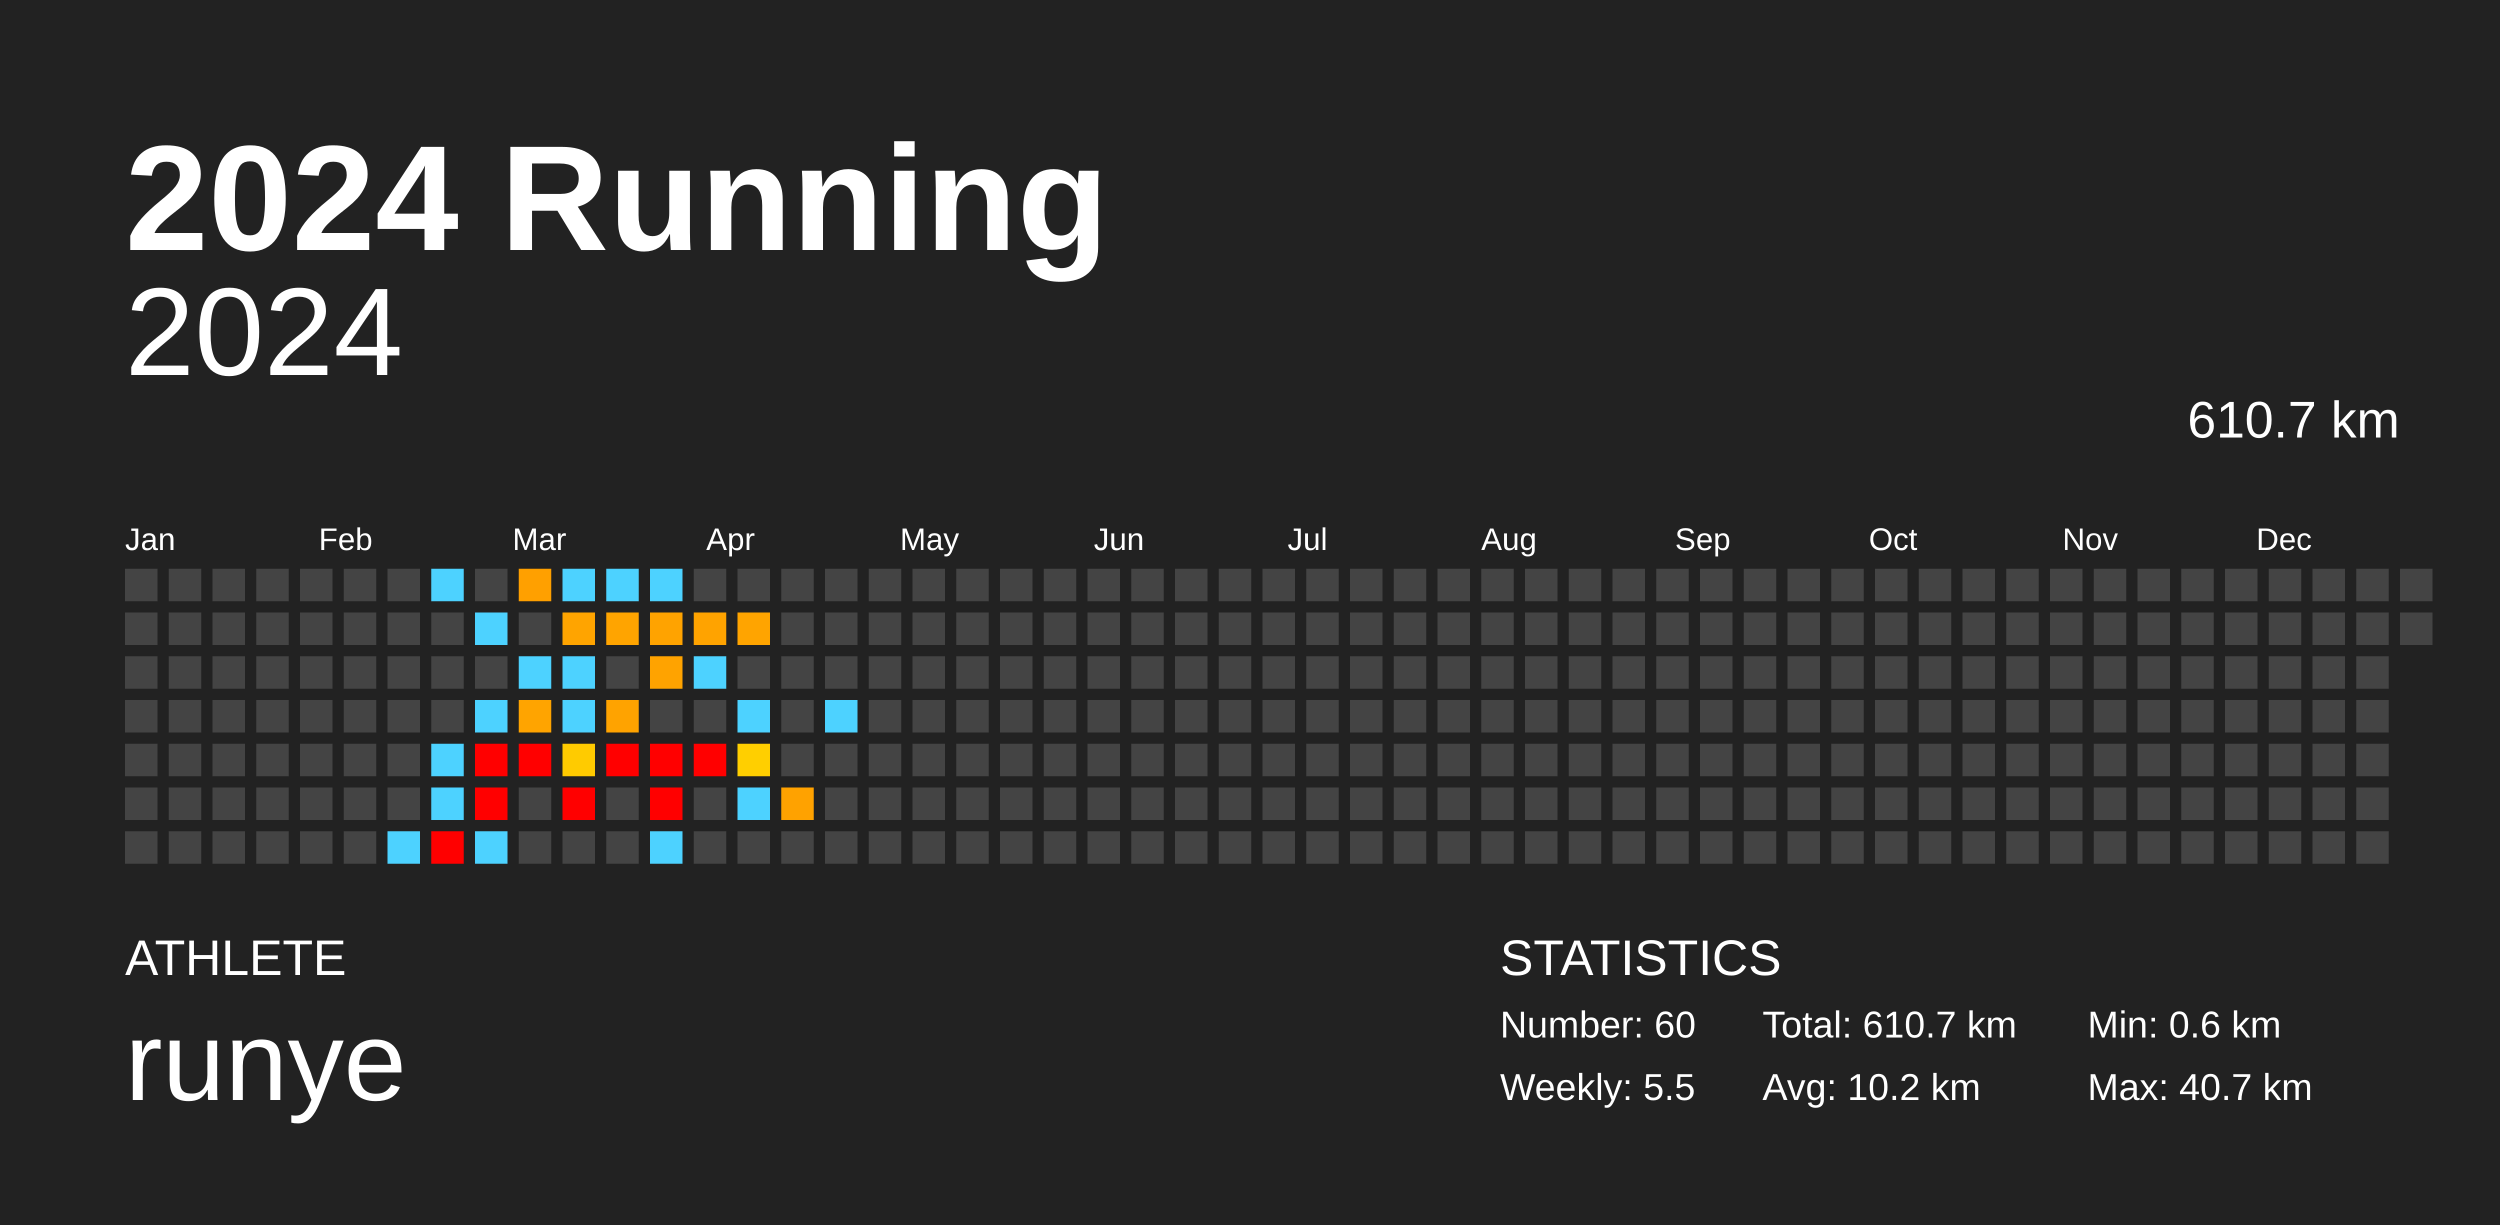
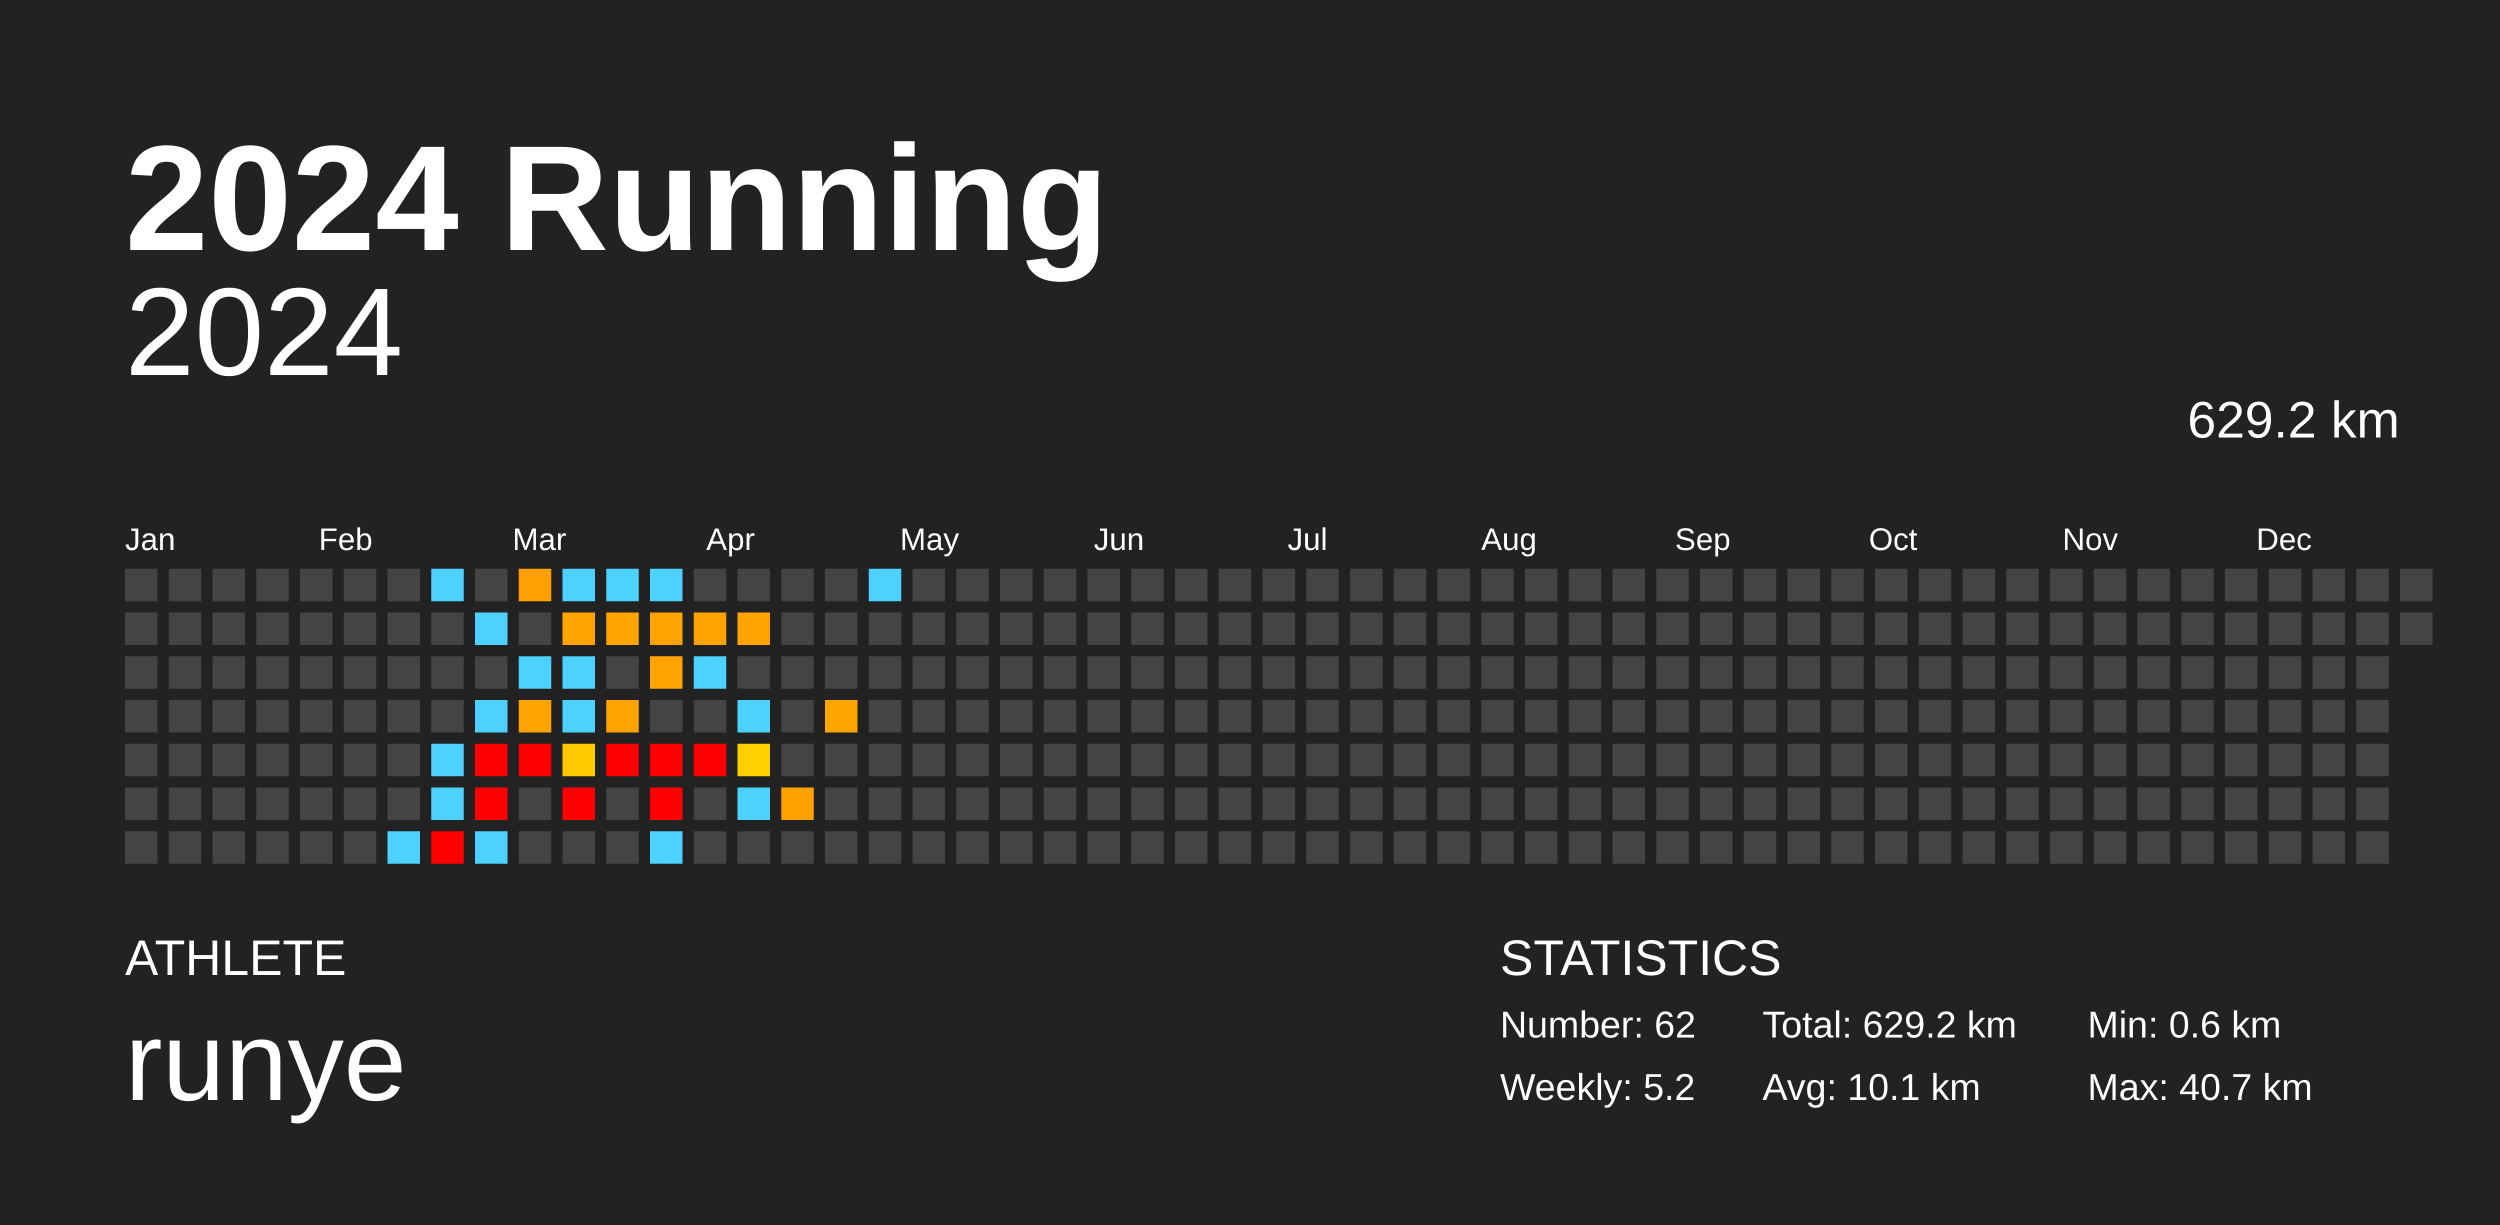
<svg xmlns="http://www.w3.org/2000/svg" baseProfile="full" height="98mm" version="1.1" viewBox="0,0,200,98" width="200mm">
  <defs />
  <rect fill="#222222" height="98" width="200" x="0" y="0" />
  <text fill="#FFFFFF" style="font-size:12px; font-family:Arial; font-weight:bold;" x="10" y="20">2024 Running</text>
  <text fill="#FFFFFF" style="font-size:4px; font-family:Arial" x="10" y="78">ATHLETE</text>
  <text fill="#FFFFFF" style="font-size:9px; font-family:Arial" x="10" y="88">runye</text>
  <text fill="#FFFFFF" style="font-size:4px; font-family:Arial" x="120" y="78">STATISTICS</text>
-   <text fill="#FFFFFF" style="font-size:3px; font-family:Arial" x="120" y="83">Number: 60</text>
-   <text fill="#FFFFFF" style="font-size:3px; font-family:Arial" x="120" y="88">Weekly: 5.5</text>
-   <text fill="#FFFFFF" style="font-size:3px; font-family:Arial" x="141" y="83">Total: 610.7 km</text>
-   <text fill="#FFFFFF" style="font-size:3px; font-family:Arial" x="141" y="88">Avg: 10.2 km</text>
+   <text fill="#FFFFFF" style="font-size:3px; font-family:Arial" x="120" y="83">Number: 62</text>
+   <text fill="#FFFFFF" style="font-size:3px; font-family:Arial" x="120" y="88">Weekly: 5.2</text>
+   <text fill="#FFFFFF" style="font-size:3px; font-family:Arial" x="141" y="83">Total: 629.2 km</text>
+   <text fill="#FFFFFF" style="font-size:3px; font-family:Arial" x="141" y="88">Avg: 10.1 km</text>
  <text fill="#FFFFFF" style="font-size:3px; font-family:Arial" x="167" y="83">Min: 0.6 km</text>
  <text fill="#FFFFFF" style="font-size:3px; font-family:Arial" x="167" y="88">Max: 40.7 km</text>
  <text alignment-baseline="hanging" fill="#FFFFFF" style="font-size:10.0px; font-family:Arial;" x="10" y="30">2024</text>
-   <text alignment-baseline="hanging" fill="#FFFFFF" style="font-size:4.125px; font-family:Arial;" x="175" y="35">610.7 km</text>
+   <text alignment-baseline="hanging" fill="#FFFFFF" style="font-size:4.125px; font-family:Arial;" x="175" y="35">629.2 km</text>
  <text fill="#FFFFFF" style="font-size:2.5px; font-family:Arial" x="10.0" y="44">Jan</text>
  <text fill="#FFFFFF" style="font-size:2.5px; font-family:Arial" x="25.5" y="44">Feb</text>
  <text fill="#FFFFFF" style="font-size:2.5px; font-family:Arial" x="41.0" y="44">Mar</text>
  <text fill="#FFFFFF" style="font-size:2.5px; font-family:Arial" x="56.5" y="44">Apr</text>
  <text fill="#FFFFFF" style="font-size:2.5px; font-family:Arial" x="72.0" y="44">May</text>
  <text fill="#FFFFFF" style="font-size:2.5px; font-family:Arial" x="87.5" y="44">Jun</text>
  <text fill="#FFFFFF" style="font-size:2.5px; font-family:Arial" x="103.0" y="44">Jul</text>
  <text fill="#FFFFFF" style="font-size:2.5px; font-family:Arial" x="118.5" y="44">Aug</text>
  <text fill="#FFFFFF" style="font-size:2.5px; font-family:Arial" x="134.0" y="44">Sep</text>
  <text fill="#FFFFFF" style="font-size:2.5px; font-family:Arial" x="149.5" y="44">Oct</text>
  <text fill="#FFFFFF" style="font-size:2.5px; font-family:Arial" x="165.0" y="44">Nov</text>
  <text fill="#FFFFFF" style="font-size:2.5px; font-family:Arial" x="180.5" y="44">Dec</text>
  <rect fill="#444444" height="2.6" width="2.6" x="10.0" y="45.5" />
  <rect fill="#444444" height="2.6" width="2.6" x="10.0" y="49.0" />
  <rect fill="#444444" height="2.6" width="2.6" x="10.0" y="52.5" />
  <rect fill="#444444" height="2.6" width="2.6" x="10.0" y="56.0" />
  <rect fill="#444444" height="2.6" width="2.6" x="10.0" y="59.5" />
  <rect fill="#444444" height="2.6" width="2.6" x="10.0" y="63.0" />
  <rect fill="#444444" height="2.6" width="2.6" x="10.0" y="66.5" />
  <rect fill="#444444" height="2.6" width="2.6" x="13.5" y="45.5" />
  <rect fill="#444444" height="2.6" width="2.6" x="13.5" y="49.0" />
  <rect fill="#444444" height="2.6" width="2.6" x="13.5" y="52.5" />
  <rect fill="#444444" height="2.6" width="2.6" x="13.5" y="56.0" />
  <rect fill="#444444" height="2.6" width="2.6" x="13.5" y="59.5" />
  <rect fill="#444444" height="2.6" width="2.6" x="13.5" y="63.0" />
  <rect fill="#444444" height="2.6" width="2.6" x="13.5" y="66.5" />
  <rect fill="#444444" height="2.6" width="2.6" x="17.0" y="45.5" />
  <rect fill="#444444" height="2.6" width="2.6" x="17.0" y="49.0" />
  <rect fill="#444444" height="2.6" width="2.6" x="17.0" y="52.5" />
  <rect fill="#444444" height="2.6" width="2.6" x="17.0" y="56.0" />
  <rect fill="#444444" height="2.6" width="2.6" x="17.0" y="59.5" />
  <rect fill="#444444" height="2.6" width="2.6" x="17.0" y="63.0" />
  <rect fill="#444444" height="2.6" width="2.6" x="17.0" y="66.5" />
  <rect fill="#444444" height="2.6" width="2.6" x="20.5" y="45.5" />
  <rect fill="#444444" height="2.6" width="2.6" x="20.5" y="49.0" />
  <rect fill="#444444" height="2.6" width="2.6" x="20.5" y="52.5" />
  <rect fill="#444444" height="2.6" width="2.6" x="20.5" y="56.0" />
  <rect fill="#444444" height="2.6" width="2.6" x="20.5" y="59.5" />
  <rect fill="#444444" height="2.6" width="2.6" x="20.5" y="63.0" />
  <rect fill="#444444" height="2.6" width="2.6" x="20.5" y="66.5" />
  <rect fill="#444444" height="2.6" width="2.6" x="24.0" y="45.5" />
  <rect fill="#444444" height="2.6" width="2.6" x="24.0" y="49.0" />
  <rect fill="#444444" height="2.6" width="2.6" x="24.0" y="52.5" />
  <rect fill="#444444" height="2.6" width="2.6" x="24.0" y="56.0" />
  <rect fill="#444444" height="2.6" width="2.6" x="24.0" y="59.5" />
  <rect fill="#444444" height="2.6" width="2.6" x="24.0" y="63.0" />
  <rect fill="#444444" height="2.6" width="2.6" x="24.0" y="66.5" />
  <rect fill="#444444" height="2.6" width="2.6" x="27.5" y="45.5" />
  <rect fill="#444444" height="2.6" width="2.6" x="27.5" y="49.0" />
  <rect fill="#444444" height="2.6" width="2.6" x="27.5" y="52.5" />
  <rect fill="#444444" height="2.6" width="2.6" x="27.5" y="56.0" />
  <rect fill="#444444" height="2.6" width="2.6" x="27.5" y="59.5" />
  <rect fill="#444444" height="2.6" width="2.6" x="27.5" y="63.0" />
  <rect fill="#444444" height="2.6" width="2.6" x="27.5" y="66.5" />
  <rect fill="#444444" height="2.6" width="2.6" x="31.0" y="45.5" />
  <rect fill="#444444" height="2.6" width="2.6" x="31.0" y="49.0" />
  <rect fill="#444444" height="2.6" width="2.6" x="31.0" y="52.5" />
  <rect fill="#444444" height="2.6" width="2.6" x="31.0" y="56.0" />
  <rect fill="#444444" height="2.6" width="2.6" x="31.0" y="59.5" />
  <rect fill="#444444" height="2.6" width="2.6" x="31.0" y="63.0" />
  <rect fill="#4dd2ff" height="2.6" width="2.6" x="31.0" y="66.5" />
  <rect fill="#4dd2ff" height="2.6" width="2.6" x="34.5" y="45.5" />
  <rect fill="#444444" height="2.6" width="2.6" x="34.5" y="49.0" />
  <rect fill="#444444" height="2.6" width="2.6" x="34.5" y="52.5" />
  <rect fill="#444444" height="2.6" width="2.6" x="34.5" y="56.0" />
  <rect fill="#4dd2ff" height="2.6" width="2.6" x="34.5" y="59.5" />
  <rect fill="#4dd2ff" height="2.6" width="2.6" x="34.5" y="63.0" />
  <rect fill="red" height="2.6" width="2.6" x="34.5" y="66.5" />
  <rect fill="#444444" height="2.6" width="2.6" x="38.0" y="45.5" />
  <rect fill="#4dd2ff" height="2.6" width="2.6" x="38.0" y="49.0" />
  <rect fill="#444444" height="2.6" width="2.6" x="38.0" y="52.5" />
  <rect fill="#4dd2ff" height="2.6" width="2.6" x="38.0" y="56.0" />
  <rect fill="red" height="2.6" width="2.6" x="38.0" y="59.5" />
  <rect fill="red" height="2.6" width="2.6" x="38.0" y="63.0" />
  <rect fill="#4dd2ff" height="2.6" width="2.6" x="38.0" y="66.5" />
  <rect fill="#ffa000" height="2.6" width="2.6" x="41.5" y="45.5" />
  <rect fill="#444444" height="2.6" width="2.6" x="41.5" y="49.0" />
  <rect fill="#4dd2ff" height="2.6" width="2.6" x="41.5" y="52.5" />
  <rect fill="#ffa400" height="2.6" width="2.6" x="41.5" y="56.0" />
  <rect fill="red" height="2.6" width="2.6" x="41.5" y="59.5" />
  <rect fill="#444444" height="2.6" width="2.6" x="41.5" y="63.0" />
  <rect fill="#444444" height="2.6" width="2.6" x="41.5" y="66.5" />
  <rect fill="#4dd2ff" height="2.6" width="2.6" x="45.0" y="45.5" />
  <rect fill="#ffa400" height="2.6" width="2.6" x="45.0" y="49.0" />
  <rect fill="#4dd2ff" height="2.6" width="2.6" x="45.0" y="52.5" />
  <rect fill="#4dd2ff" height="2.6" width="2.6" x="45.0" y="56.0" />
  <rect fill="#ffcb00" height="2.6" width="2.6" x="45.0" y="59.5" />
  <rect fill="red" height="2.6" width="2.6" x="45.0" y="63.0" />
  <rect fill="#444444" height="2.6" width="2.6" x="45.0" y="66.5" />
  <rect fill="#4dd2ff" height="2.6" width="2.6" x="48.5" y="45.5" />
  <rect fill="#ffa400" height="2.6" width="2.6" x="48.5" y="49.0" />
  <rect fill="#444444" height="2.6" width="2.6" x="48.5" y="52.5" />
  <rect fill="#ffa300" height="2.6" width="2.6" x="48.5" y="56.0" />
  <rect fill="red" height="2.6" width="2.6" x="48.5" y="59.5" />
  <rect fill="#444444" height="2.6" width="2.6" x="48.5" y="63.0" />
  <rect fill="#444444" height="2.6" width="2.6" x="48.5" y="66.5" />
  <rect fill="#4dd2ff" height="2.6" width="2.6" x="52.0" y="45.5" />
  <rect fill="#ffa300" height="2.6" width="2.6" x="52.0" y="49.0" />
  <rect fill="#ffa300" height="2.6" width="2.6" x="52.0" y="52.5" />
  <rect fill="#444444" height="2.6" width="2.6" x="52.0" y="56.0" />
  <rect fill="red" height="2.6" width="2.6" x="52.0" y="59.5" />
  <rect fill="red" height="2.6" width="2.6" x="52.0" y="63.0" />
  <rect fill="#4dd2ff" height="2.6" width="2.6" x="52.0" y="66.5" />
  <rect fill="#444444" height="2.6" width="2.6" x="55.5" y="45.5" />
  <rect fill="#ffa300" height="2.6" width="2.6" x="55.5" y="49.0" />
  <rect fill="#4dd2ff" height="2.6" width="2.6" x="55.5" y="52.5" />
  <rect fill="#444444" height="2.6" width="2.6" x="55.5" y="56.0" />
  <rect fill="red" height="2.6" width="2.6" x="55.5" y="59.5" />
  <rect fill="#444444" height="2.6" width="2.6" x="55.5" y="63.0" />
  <rect fill="#444444" height="2.6" width="2.6" x="55.5" y="66.5" />
  <rect fill="#444444" height="2.6" width="2.6" x="59.0" y="45.5" />
  <rect fill="#ffa400" height="2.6" width="2.6" x="59.0" y="49.0" />
  <rect fill="#444444" height="2.6" width="2.6" x="59.0" y="52.5" />
  <rect fill="#4dd2ff" height="2.6" width="2.6" x="59.0" y="56.0" />
  <rect fill="#ffcf00" height="2.6" width="2.6" x="59.0" y="59.5" />
  <rect fill="#4dd2ff" height="2.6" width="2.6" x="59.0" y="63.0" />
  <rect fill="#444444" height="2.6" width="2.6" x="59.0" y="66.5" />
  <rect fill="#444444" height="2.6" width="2.6" x="62.5" y="45.5" />
  <rect fill="#444444" height="2.6" width="2.6" x="62.5" y="49.0" />
  <rect fill="#444444" height="2.6" width="2.6" x="62.5" y="52.5" />
  <rect fill="#444444" height="2.6" width="2.6" x="62.5" y="56.0" />
  <rect fill="#444444" height="2.6" width="2.6" x="62.5" y="59.5" />
  <rect fill="#ffa200" height="2.6" width="2.6" x="62.5" y="63.0" />
  <rect fill="#444444" height="2.6" width="2.6" x="62.5" y="66.5" />
  <rect fill="#444444" height="2.6" width="2.6" x="66.0" y="45.5" />
  <rect fill="#444444" height="2.6" width="2.6" x="66.0" y="49.0" />
  <rect fill="#444444" height="2.6" width="2.6" x="66.0" y="52.5" />
-   <rect fill="#4dd2ff" height="2.6" width="2.6" x="66.0" y="56.0" />
+   <rect fill="#ffa500" height="2.6" width="2.6" x="66.0" y="56.0" />
  <rect fill="#444444" height="2.6" width="2.6" x="66.0" y="59.5" />
  <rect fill="#444444" height="2.6" width="2.6" x="66.0" y="63.0" />
  <rect fill="#444444" height="2.6" width="2.6" x="66.0" y="66.5" />
-   <rect fill="#444444" height="2.6" width="2.6" x="69.5" y="45.5" />
+   <rect fill="#4dd2ff" height="2.6" width="2.6" x="69.5" y="45.5" />
  <rect fill="#444444" height="2.6" width="2.6" x="69.5" y="49.0" />
  <rect fill="#444444" height="2.6" width="2.6" x="69.5" y="52.5" />
  <rect fill="#444444" height="2.6" width="2.6" x="69.5" y="56.0" />
  <rect fill="#444444" height="2.6" width="2.6" x="69.5" y="59.5" />
  <rect fill="#444444" height="2.6" width="2.6" x="69.5" y="63.0" />
  <rect fill="#444444" height="2.6" width="2.6" x="69.5" y="66.5" />
  <rect fill="#444444" height="2.6" width="2.6" x="73.0" y="45.5" />
  <rect fill="#444444" height="2.6" width="2.6" x="73.0" y="49.0" />
  <rect fill="#444444" height="2.6" width="2.6" x="73.0" y="52.5" />
  <rect fill="#444444" height="2.6" width="2.6" x="73.0" y="56.0" />
  <rect fill="#444444" height="2.6" width="2.6" x="73.0" y="59.5" />
  <rect fill="#444444" height="2.6" width="2.6" x="73.0" y="63.0" />
  <rect fill="#444444" height="2.6" width="2.6" x="73.0" y="66.5" />
  <rect fill="#444444" height="2.6" width="2.6" x="76.5" y="45.5" />
  <rect fill="#444444" height="2.6" width="2.6" x="76.5" y="49.0" />
  <rect fill="#444444" height="2.6" width="2.6" x="76.5" y="52.5" />
  <rect fill="#444444" height="2.6" width="2.6" x="76.5" y="56.0" />
  <rect fill="#444444" height="2.6" width="2.6" x="76.5" y="59.5" />
  <rect fill="#444444" height="2.6" width="2.6" x="76.5" y="63.0" />
  <rect fill="#444444" height="2.6" width="2.6" x="76.5" y="66.5" />
  <rect fill="#444444" height="2.6" width="2.6" x="80.0" y="45.5" />
  <rect fill="#444444" height="2.6" width="2.6" x="80.0" y="49.0" />
  <rect fill="#444444" height="2.6" width="2.6" x="80.0" y="52.5" />
  <rect fill="#444444" height="2.6" width="2.6" x="80.0" y="56.0" />
  <rect fill="#444444" height="2.6" width="2.6" x="80.0" y="59.5" />
  <rect fill="#444444" height="2.6" width="2.6" x="80.0" y="63.0" />
  <rect fill="#444444" height="2.6" width="2.6" x="80.0" y="66.5" />
  <rect fill="#444444" height="2.6" width="2.6" x="83.5" y="45.5" />
  <rect fill="#444444" height="2.6" width="2.6" x="83.5" y="49.0" />
  <rect fill="#444444" height="2.6" width="2.6" x="83.5" y="52.5" />
  <rect fill="#444444" height="2.6" width="2.6" x="83.5" y="56.0" />
  <rect fill="#444444" height="2.6" width="2.6" x="83.5" y="59.5" />
  <rect fill="#444444" height="2.6" width="2.6" x="83.5" y="63.0" />
  <rect fill="#444444" height="2.6" width="2.6" x="83.5" y="66.5" />
  <rect fill="#444444" height="2.6" width="2.6" x="87.0" y="45.5" />
  <rect fill="#444444" height="2.6" width="2.6" x="87.0" y="49.0" />
  <rect fill="#444444" height="2.6" width="2.6" x="87.0" y="52.5" />
  <rect fill="#444444" height="2.6" width="2.6" x="87.0" y="56.0" />
  <rect fill="#444444" height="2.6" width="2.6" x="87.0" y="59.5" />
  <rect fill="#444444" height="2.6" width="2.6" x="87.0" y="63.0" />
  <rect fill="#444444" height="2.6" width="2.6" x="87.0" y="66.5" />
  <rect fill="#444444" height="2.6" width="2.6" x="90.5" y="45.5" />
  <rect fill="#444444" height="2.6" width="2.6" x="90.5" y="49.0" />
  <rect fill="#444444" height="2.6" width="2.6" x="90.5" y="52.5" />
  <rect fill="#444444" height="2.6" width="2.6" x="90.5" y="56.0" />
  <rect fill="#444444" height="2.6" width="2.6" x="90.5" y="59.5" />
  <rect fill="#444444" height="2.6" width="2.6" x="90.5" y="63.0" />
  <rect fill="#444444" height="2.6" width="2.6" x="90.5" y="66.5" />
  <rect fill="#444444" height="2.6" width="2.6" x="94.0" y="45.5" />
  <rect fill="#444444" height="2.6" width="2.6" x="94.0" y="49.0" />
  <rect fill="#444444" height="2.6" width="2.6" x="94.0" y="52.5" />
  <rect fill="#444444" height="2.6" width="2.6" x="94.0" y="56.0" />
  <rect fill="#444444" height="2.6" width="2.6" x="94.0" y="59.5" />
  <rect fill="#444444" height="2.6" width="2.6" x="94.0" y="63.0" />
  <rect fill="#444444" height="2.6" width="2.6" x="94.0" y="66.5" />
  <rect fill="#444444" height="2.6" width="2.6" x="97.5" y="45.5" />
  <rect fill="#444444" height="2.6" width="2.6" x="97.5" y="49.0" />
  <rect fill="#444444" height="2.6" width="2.6" x="97.5" y="52.5" />
  <rect fill="#444444" height="2.6" width="2.6" x="97.5" y="56.0" />
  <rect fill="#444444" height="2.6" width="2.6" x="97.5" y="59.5" />
  <rect fill="#444444" height="2.6" width="2.6" x="97.5" y="63.0" />
  <rect fill="#444444" height="2.6" width="2.6" x="97.5" y="66.5" />
  <rect fill="#444444" height="2.6" width="2.6" x="101.0" y="45.5" />
  <rect fill="#444444" height="2.6" width="2.6" x="101.0" y="49.0" />
  <rect fill="#444444" height="2.6" width="2.6" x="101.0" y="52.5" />
  <rect fill="#444444" height="2.6" width="2.6" x="101.0" y="56.0" />
  <rect fill="#444444" height="2.6" width="2.6" x="101.0" y="59.5" />
  <rect fill="#444444" height="2.6" width="2.6" x="101.0" y="63.0" />
  <rect fill="#444444" height="2.6" width="2.6" x="101.0" y="66.5" />
  <rect fill="#444444" height="2.6" width="2.6" x="104.5" y="45.5" />
  <rect fill="#444444" height="2.6" width="2.6" x="104.5" y="49.0" />
  <rect fill="#444444" height="2.6" width="2.6" x="104.5" y="52.5" />
  <rect fill="#444444" height="2.6" width="2.6" x="104.5" y="56.0" />
  <rect fill="#444444" height="2.6" width="2.6" x="104.5" y="59.5" />
  <rect fill="#444444" height="2.6" width="2.6" x="104.5" y="63.0" />
  <rect fill="#444444" height="2.6" width="2.6" x="104.5" y="66.5" />
  <rect fill="#444444" height="2.6" width="2.6" x="108.0" y="45.5" />
  <rect fill="#444444" height="2.6" width="2.6" x="108.0" y="49.0" />
  <rect fill="#444444" height="2.6" width="2.6" x="108.0" y="52.5" />
  <rect fill="#444444" height="2.6" width="2.6" x="108.0" y="56.0" />
  <rect fill="#444444" height="2.6" width="2.6" x="108.0" y="59.5" />
  <rect fill="#444444" height="2.6" width="2.6" x="108.0" y="63.0" />
  <rect fill="#444444" height="2.6" width="2.6" x="108.0" y="66.5" />
  <rect fill="#444444" height="2.6" width="2.6" x="111.5" y="45.5" />
  <rect fill="#444444" height="2.6" width="2.6" x="111.5" y="49.0" />
  <rect fill="#444444" height="2.6" width="2.6" x="111.5" y="52.5" />
  <rect fill="#444444" height="2.6" width="2.6" x="111.5" y="56.0" />
  <rect fill="#444444" height="2.6" width="2.6" x="111.5" y="59.5" />
  <rect fill="#444444" height="2.6" width="2.6" x="111.5" y="63.0" />
  <rect fill="#444444" height="2.6" width="2.6" x="111.5" y="66.5" />
  <rect fill="#444444" height="2.6" width="2.6" x="115.0" y="45.5" />
  <rect fill="#444444" height="2.6" width="2.6" x="115.0" y="49.0" />
  <rect fill="#444444" height="2.6" width="2.6" x="115.0" y="52.5" />
  <rect fill="#444444" height="2.6" width="2.6" x="115.0" y="56.0" />
  <rect fill="#444444" height="2.6" width="2.6" x="115.0" y="59.5" />
  <rect fill="#444444" height="2.6" width="2.6" x="115.0" y="63.0" />
  <rect fill="#444444" height="2.6" width="2.6" x="115.0" y="66.5" />
  <rect fill="#444444" height="2.6" width="2.6" x="118.5" y="45.5" />
  <rect fill="#444444" height="2.6" width="2.6" x="118.5" y="49.0" />
  <rect fill="#444444" height="2.6" width="2.6" x="118.5" y="52.5" />
  <rect fill="#444444" height="2.6" width="2.6" x="118.5" y="56.0" />
  <rect fill="#444444" height="2.6" width="2.6" x="118.5" y="59.5" />
  <rect fill="#444444" height="2.6" width="2.6" x="118.5" y="63.0" />
  <rect fill="#444444" height="2.6" width="2.6" x="118.5" y="66.5" />
  <rect fill="#444444" height="2.6" width="2.6" x="122.0" y="45.5" />
  <rect fill="#444444" height="2.6" width="2.6" x="122.0" y="49.0" />
  <rect fill="#444444" height="2.6" width="2.6" x="122.0" y="52.5" />
  <rect fill="#444444" height="2.6" width="2.6" x="122.0" y="56.0" />
  <rect fill="#444444" height="2.6" width="2.6" x="122.0" y="59.5" />
  <rect fill="#444444" height="2.6" width="2.6" x="122.0" y="63.0" />
  <rect fill="#444444" height="2.6" width="2.6" x="122.0" y="66.5" />
  <rect fill="#444444" height="2.6" width="2.6" x="125.5" y="45.5" />
  <rect fill="#444444" height="2.6" width="2.6" x="125.5" y="49.0" />
  <rect fill="#444444" height="2.6" width="2.6" x="125.5" y="52.5" />
  <rect fill="#444444" height="2.6" width="2.6" x="125.5" y="56.0" />
  <rect fill="#444444" height="2.6" width="2.6" x="125.5" y="59.5" />
  <rect fill="#444444" height="2.6" width="2.6" x="125.5" y="63.0" />
  <rect fill="#444444" height="2.6" width="2.6" x="125.5" y="66.5" />
  <rect fill="#444444" height="2.6" width="2.6" x="129.0" y="45.5" />
  <rect fill="#444444" height="2.6" width="2.6" x="129.0" y="49.0" />
  <rect fill="#444444" height="2.6" width="2.6" x="129.0" y="52.5" />
  <rect fill="#444444" height="2.6" width="2.6" x="129.0" y="56.0" />
  <rect fill="#444444" height="2.6" width="2.6" x="129.0" y="59.5" />
  <rect fill="#444444" height="2.6" width="2.6" x="129.0" y="63.0" />
  <rect fill="#444444" height="2.6" width="2.6" x="129.0" y="66.5" />
  <rect fill="#444444" height="2.6" width="2.6" x="132.5" y="45.5" />
  <rect fill="#444444" height="2.6" width="2.6" x="132.5" y="49.0" />
  <rect fill="#444444" height="2.6" width="2.6" x="132.5" y="52.5" />
  <rect fill="#444444" height="2.6" width="2.6" x="132.5" y="56.0" />
  <rect fill="#444444" height="2.6" width="2.6" x="132.5" y="59.5" />
  <rect fill="#444444" height="2.6" width="2.6" x="132.5" y="63.0" />
  <rect fill="#444444" height="2.6" width="2.6" x="132.5" y="66.5" />
  <rect fill="#444444" height="2.6" width="2.6" x="136.0" y="45.5" />
  <rect fill="#444444" height="2.6" width="2.6" x="136.0" y="49.0" />
  <rect fill="#444444" height="2.6" width="2.6" x="136.0" y="52.5" />
  <rect fill="#444444" height="2.6" width="2.6" x="136.0" y="56.0" />
  <rect fill="#444444" height="2.6" width="2.6" x="136.0" y="59.5" />
  <rect fill="#444444" height="2.6" width="2.6" x="136.0" y="63.0" />
  <rect fill="#444444" height="2.6" width="2.6" x="136.0" y="66.5" />
  <rect fill="#444444" height="2.6" width="2.6" x="139.5" y="45.5" />
  <rect fill="#444444" height="2.6" width="2.6" x="139.5" y="49.0" />
  <rect fill="#444444" height="2.6" width="2.6" x="139.5" y="52.5" />
  <rect fill="#444444" height="2.6" width="2.6" x="139.5" y="56.0" />
  <rect fill="#444444" height="2.6" width="2.6" x="139.5" y="59.5" />
  <rect fill="#444444" height="2.6" width="2.6" x="139.5" y="63.0" />
  <rect fill="#444444" height="2.6" width="2.6" x="139.5" y="66.5" />
  <rect fill="#444444" height="2.6" width="2.6" x="143.0" y="45.5" />
  <rect fill="#444444" height="2.6" width="2.6" x="143.0" y="49.0" />
  <rect fill="#444444" height="2.6" width="2.6" x="143.0" y="52.5" />
  <rect fill="#444444" height="2.6" width="2.6" x="143.0" y="56.0" />
  <rect fill="#444444" height="2.6" width="2.6" x="143.0" y="59.5" />
  <rect fill="#444444" height="2.6" width="2.6" x="143.0" y="63.0" />
  <rect fill="#444444" height="2.6" width="2.6" x="143.0" y="66.5" />
  <rect fill="#444444" height="2.6" width="2.6" x="146.5" y="45.5" />
  <rect fill="#444444" height="2.6" width="2.6" x="146.5" y="49.0" />
  <rect fill="#444444" height="2.6" width="2.6" x="146.5" y="52.5" />
  <rect fill="#444444" height="2.6" width="2.6" x="146.5" y="56.0" />
  <rect fill="#444444" height="2.6" width="2.6" x="146.5" y="59.5" />
  <rect fill="#444444" height="2.6" width="2.6" x="146.5" y="63.0" />
  <rect fill="#444444" height="2.6" width="2.6" x="146.5" y="66.5" />
  <rect fill="#444444" height="2.6" width="2.6" x="150.0" y="45.5" />
  <rect fill="#444444" height="2.6" width="2.6" x="150.0" y="49.0" />
  <rect fill="#444444" height="2.6" width="2.6" x="150.0" y="52.5" />
  <rect fill="#444444" height="2.6" width="2.6" x="150.0" y="56.0" />
  <rect fill="#444444" height="2.6" width="2.6" x="150.0" y="59.5" />
  <rect fill="#444444" height="2.6" width="2.6" x="150.0" y="63.0" />
  <rect fill="#444444" height="2.6" width="2.6" x="150.0" y="66.5" />
  <rect fill="#444444" height="2.6" width="2.6" x="153.5" y="45.5" />
  <rect fill="#444444" height="2.6" width="2.6" x="153.5" y="49.0" />
  <rect fill="#444444" height="2.6" width="2.6" x="153.5" y="52.5" />
  <rect fill="#444444" height="2.6" width="2.6" x="153.5" y="56.0" />
  <rect fill="#444444" height="2.6" width="2.6" x="153.5" y="59.5" />
  <rect fill="#444444" height="2.6" width="2.6" x="153.5" y="63.0" />
  <rect fill="#444444" height="2.6" width="2.6" x="153.5" y="66.5" />
  <rect fill="#444444" height="2.6" width="2.6" x="157.0" y="45.5" />
  <rect fill="#444444" height="2.6" width="2.6" x="157.0" y="49.0" />
  <rect fill="#444444" height="2.6" width="2.6" x="157.0" y="52.5" />
  <rect fill="#444444" height="2.6" width="2.6" x="157.0" y="56.0" />
  <rect fill="#444444" height="2.6" width="2.6" x="157.0" y="59.5" />
  <rect fill="#444444" height="2.6" width="2.6" x="157.0" y="63.0" />
  <rect fill="#444444" height="2.6" width="2.6" x="157.0" y="66.5" />
  <rect fill="#444444" height="2.6" width="2.6" x="160.5" y="45.5" />
  <rect fill="#444444" height="2.6" width="2.6" x="160.5" y="49.0" />
  <rect fill="#444444" height="2.6" width="2.6" x="160.5" y="52.5" />
  <rect fill="#444444" height="2.6" width="2.6" x="160.5" y="56.0" />
  <rect fill="#444444" height="2.6" width="2.6" x="160.5" y="59.5" />
  <rect fill="#444444" height="2.6" width="2.6" x="160.5" y="63.0" />
  <rect fill="#444444" height="2.6" width="2.6" x="160.5" y="66.5" />
  <rect fill="#444444" height="2.6" width="2.6" x="164.0" y="45.5" />
  <rect fill="#444444" height="2.6" width="2.6" x="164.0" y="49.0" />
  <rect fill="#444444" height="2.6" width="2.6" x="164.0" y="52.5" />
  <rect fill="#444444" height="2.6" width="2.6" x="164.0" y="56.0" />
  <rect fill="#444444" height="2.6" width="2.6" x="164.0" y="59.5" />
  <rect fill="#444444" height="2.6" width="2.6" x="164.0" y="63.0" />
  <rect fill="#444444" height="2.6" width="2.6" x="164.0" y="66.5" />
  <rect fill="#444444" height="2.6" width="2.6" x="167.5" y="45.5" />
  <rect fill="#444444" height="2.6" width="2.6" x="167.5" y="49.0" />
  <rect fill="#444444" height="2.6" width="2.6" x="167.5" y="52.5" />
  <rect fill="#444444" height="2.6" width="2.6" x="167.5" y="56.0" />
  <rect fill="#444444" height="2.6" width="2.6" x="167.5" y="59.5" />
  <rect fill="#444444" height="2.6" width="2.6" x="167.5" y="63.0" />
  <rect fill="#444444" height="2.6" width="2.6" x="167.5" y="66.5" />
  <rect fill="#444444" height="2.6" width="2.6" x="171.0" y="45.5" />
  <rect fill="#444444" height="2.6" width="2.6" x="171.0" y="49.0" />
  <rect fill="#444444" height="2.6" width="2.6" x="171.0" y="52.5" />
  <rect fill="#444444" height="2.6" width="2.6" x="171.0" y="56.0" />
  <rect fill="#444444" height="2.6" width="2.6" x="171.0" y="59.5" />
  <rect fill="#444444" height="2.6" width="2.6" x="171.0" y="63.0" />
  <rect fill="#444444" height="2.6" width="2.6" x="171.0" y="66.5" />
  <rect fill="#444444" height="2.6" width="2.6" x="174.5" y="45.5" />
  <rect fill="#444444" height="2.6" width="2.6" x="174.5" y="49.0" />
  <rect fill="#444444" height="2.6" width="2.6" x="174.5" y="52.5" />
  <rect fill="#444444" height="2.6" width="2.6" x="174.5" y="56.0" />
  <rect fill="#444444" height="2.6" width="2.6" x="174.5" y="59.5" />
  <rect fill="#444444" height="2.6" width="2.6" x="174.5" y="63.0" />
  <rect fill="#444444" height="2.6" width="2.6" x="174.5" y="66.5" />
  <rect fill="#444444" height="2.6" width="2.6" x="178.0" y="45.5" />
  <rect fill="#444444" height="2.6" width="2.6" x="178.0" y="49.0" />
  <rect fill="#444444" height="2.6" width="2.6" x="178.0" y="52.5" />
  <rect fill="#444444" height="2.6" width="2.6" x="178.0" y="56.0" />
  <rect fill="#444444" height="2.6" width="2.6" x="178.0" y="59.5" />
  <rect fill="#444444" height="2.6" width="2.6" x="178.0" y="63.0" />
  <rect fill="#444444" height="2.6" width="2.6" x="178.0" y="66.5" />
  <rect fill="#444444" height="2.6" width="2.6" x="181.5" y="45.5" />
  <rect fill="#444444" height="2.6" width="2.6" x="181.5" y="49.0" />
  <rect fill="#444444" height="2.6" width="2.6" x="181.5" y="52.5" />
  <rect fill="#444444" height="2.6" width="2.6" x="181.5" y="56.0" />
  <rect fill="#444444" height="2.6" width="2.6" x="181.5" y="59.5" />
  <rect fill="#444444" height="2.6" width="2.6" x="181.5" y="63.0" />
  <rect fill="#444444" height="2.6" width="2.6" x="181.5" y="66.5" />
  <rect fill="#444444" height="2.6" width="2.6" x="185.0" y="45.5" />
  <rect fill="#444444" height="2.6" width="2.6" x="185.0" y="49.0" />
  <rect fill="#444444" height="2.6" width="2.6" x="185.0" y="52.5" />
  <rect fill="#444444" height="2.6" width="2.6" x="185.0" y="56.0" />
  <rect fill="#444444" height="2.6" width="2.6" x="185.0" y="59.5" />
  <rect fill="#444444" height="2.6" width="2.6" x="185.0" y="63.0" />
  <rect fill="#444444" height="2.6" width="2.6" x="185.0" y="66.5" />
  <rect fill="#444444" height="2.6" width="2.6" x="188.5" y="45.5" />
  <rect fill="#444444" height="2.6" width="2.6" x="188.5" y="49.0" />
  <rect fill="#444444" height="2.6" width="2.6" x="188.5" y="52.5" />
  <rect fill="#444444" height="2.6" width="2.6" x="188.5" y="56.0" />
  <rect fill="#444444" height="2.6" width="2.6" x="188.5" y="59.5" />
  <rect fill="#444444" height="2.6" width="2.6" x="188.5" y="63.0" />
  <rect fill="#444444" height="2.6" width="2.6" x="188.5" y="66.5" />
  <rect fill="#444444" height="2.6" width="2.6" x="192.0" y="45.5" />
  <rect fill="#444444" height="2.6" width="2.6" x="192.0" y="49.0" />
</svg>
